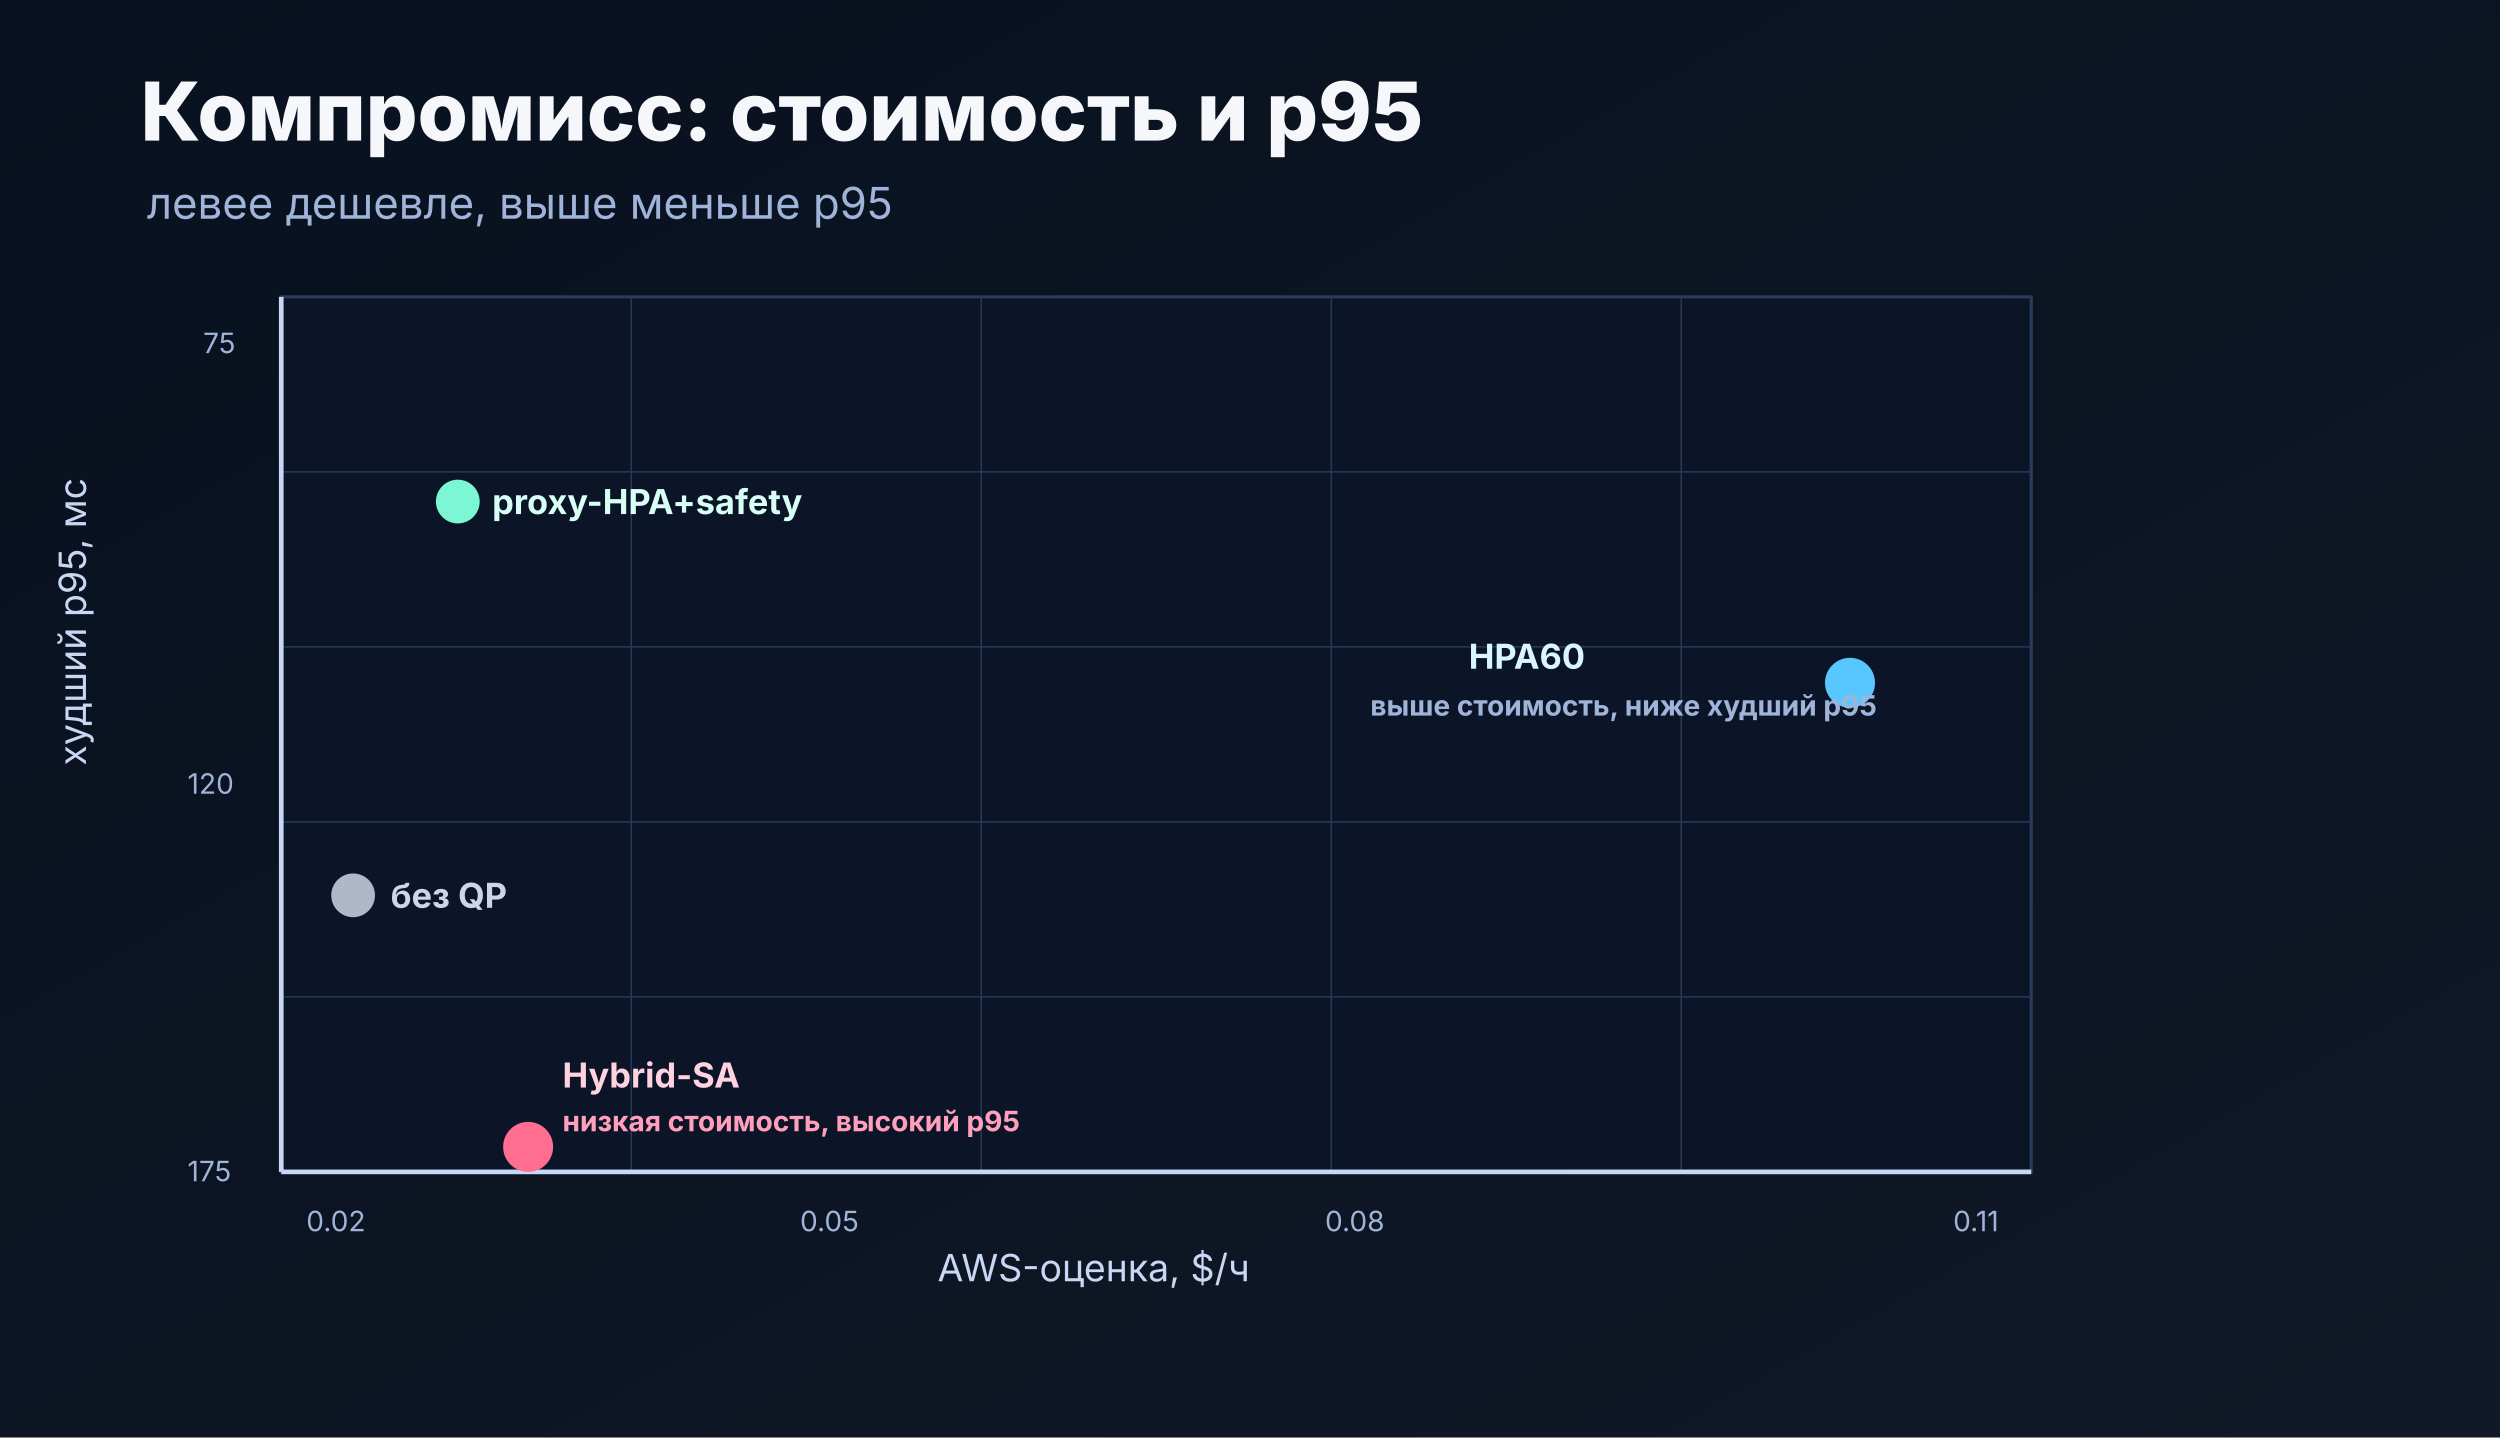
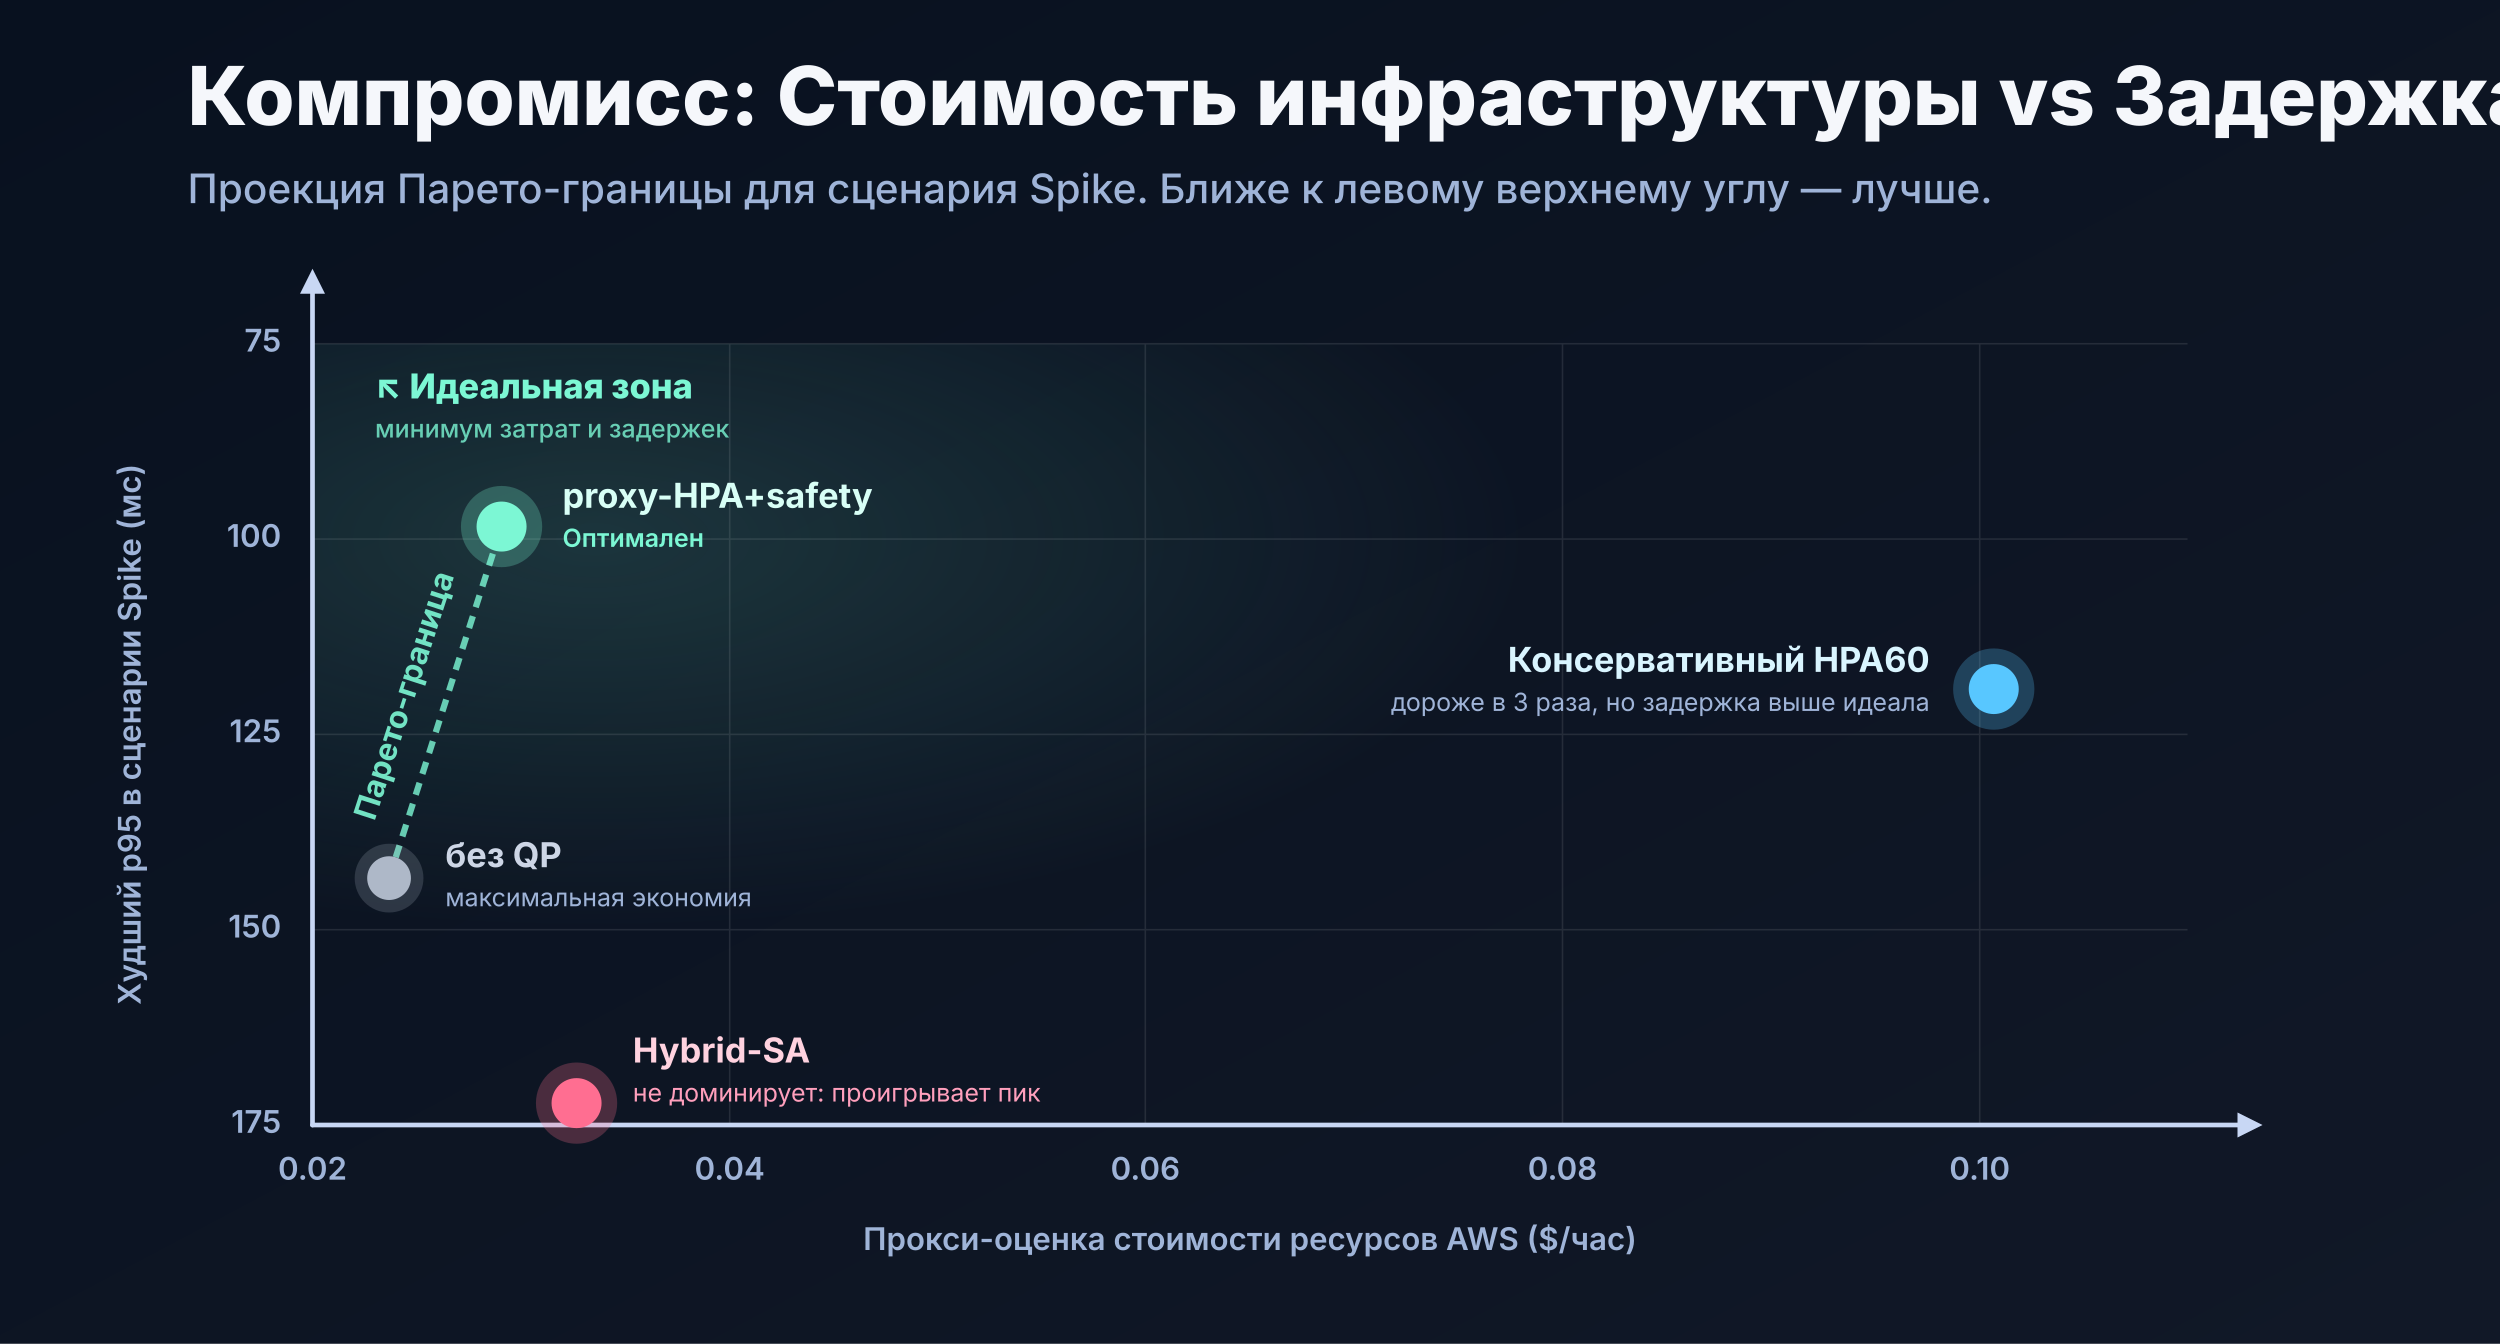
- <svg xmlns="http://www.w3.org/2000/svg" width="1600" height="920" viewBox="0 0 1600 920" role="img" aria-labelledby="title desc">
+ <svg xmlns="http://www.w3.org/2000/svg" width="1600" height="860" viewBox="0 0 1600 860" role="img" aria-labelledby="title desc">
  <defs>
    <linearGradient id="bg" x1="0" y1="0" x2="1" y2="1">
-       <stop offset="0" stop-color="#08111f" />
+       <stop offset="0" stop-color="#08111F" />
      <stop offset="1" stop-color="#111827" />
    </linearGradient>
+     <radialGradient id="ideal-zone" cx="15%" cy="25%" r="50%">
+       <stop offset="0%" stop-color="#7CF7D4" stop-opacity="0.15" />
+       <stop offset="100%" stop-color="#7CF7D4" stop-opacity="0" />
+     </radialGradient>
  </defs>
-   <rect width="1600" height="920" fill="url(#bg)" />
-   <text x="90" y="90" fill="#f5f7fb" font-family="Inter,Arial,sans-serif" font-size="52" font-weight="800">Компромисс: стоимость и p95</text>
-   <text x="94" y="140" fill="#9fb4d8" font-family="Inter,Arial,sans-serif" font-size="28">левее дешевле, выше меньше p95</text>
-   <g transform="translate(180 190)" font-family="Inter,Arial,sans-serif">
-     <rect x="0" y="0" width="1120" height="560" fill="#0b1527" stroke="#2a3b5c" stroke-width="2" />
-     <g stroke="#263856" stroke-width="1">
-       <path d="M0 112H1120M0 224H1120M0 336H1120M0 448H1120" />
-       <path d="M224 0V560M448 0V560M672 0V560M896 0V560" />
+   <rect width="1600" height="860" fill="url(#bg)" />
+   <rect x="200" y="220" width="1200" height="500" fill="url(#ideal-zone)" />
+   <text x="120" y="80" fill="#F5F7FB" font-family="Inter,Arial,sans-serif" font-size="52" font-weight="800">Компромисс: Стоимость инфраструктуры vs Задержка</text>
+   <text x="120" y="130" fill="#9FB4D8" font-family="Inter,Arial,sans-serif" font-size="26" font-weight="500">Проекция Парето-границы для сценария Spike. Ближе к левому верхнему углу — лучше.</text>
+   <g opacity="0.1" stroke="#ffffff" stroke-width="1">
+     <path d="M 200 720 H 1400" />
+     <path d="M 200 595 H 1400" />
+     <path d="M 200 470 H 1400" />
+     <path d="M 200 345 H 1400" />
+     <path d="M 200 220 H 1400" />
+     <path d="M 200 220 V 720" />
+     <path d="M 467 220 V 720" />
+     <path d="M 733 220 V 720" />
+     <path d="M 1000 220 V 720" />
+     <path d="M 1267 220 V 720" />
+   </g>
+   <path d="M 200 720 H 1440" stroke="#C8D7F4" stroke-width="3" stroke-linecap="round" />
+   <path d="M 200 720 V 180" stroke="#C8D7F4" stroke-width="3" stroke-linecap="round" />
+   <polygon points="1432,712 1448,720 1432,728" fill="#C8D7F4" />
+   <polygon points="192,188 200,172 208,188" fill="#C8D7F4" />
+   <g font-family="Inter,Arial,sans-serif" font-size="20" fill="#9FB4D8" font-weight="600">
+     <text x="800" y="800" text-anchor="middle">Прокси-оценка стоимости ресурсов AWS ($/час)</text>
+     <text transform="translate(70, 470) rotate(-90)" x="0" y="20" text-anchor="middle">Худший p95 в сценарии Spike (мс)</text>
+     <text x="200" y="755" text-anchor="middle">0.02</text>
+     <text x="467" y="755" text-anchor="middle">0.04</text>
+     <text x="733" y="755" text-anchor="middle">0.06</text>
+     <text x="1000" y="755" text-anchor="middle">0.08</text>
+     <text x="1267" y="755" text-anchor="middle">0.10</text>
+     <text x="180" y="725" text-anchor="end">175</text>
+     <text x="180" y="600" text-anchor="end">150</text>
+     <text x="180" y="475" text-anchor="end">125</text>
+     <text x="180" y="350" text-anchor="end">100</text>
+     <text x="180" y="225" text-anchor="end">75</text>
+   </g>
+   <g font-family="Inter,Arial,sans-serif">
+     <text x="240" y="255" fill="#7CF7D4" font-size="22" font-weight="800">↖ Идеальная зона</text>
+     <text x="240" y="280" fill="#7CF7D4" font-size="16" font-weight="500" opacity="0.8">минимум затрат и задержек</text>
+     <path d="M 249 562 L 321 337" fill="none" stroke="#7CF7D4" stroke-width="4" stroke-dasharray="8 6" opacity="0.8" />
+     <g transform="translate(240, 460) rotate(-72)">
+       <text x="20" y="20" text-anchor="middle" fill="#7CF7D4" font-size="20" font-weight="700" opacity="0.9">Парето-граница</text>
    </g>
-     <line x1="0" y1="560" x2="1120" y2="560" stroke="#c8d7f4" stroke-width="3" />
-     <line x1="0" y1="560" x2="0" y2="0" stroke="#c8d7f4" stroke-width="3" />
-     <text x="420" y="630" fill="#c8d7f4" font-size="24">AWS-оценка, $/ч</text>
-     <text x="-125" y="300" fill="#c8d7f4" font-size="24" transform="rotate(-90 -125 300)">худший p95, мс</text>
-     <g font-size="22" font-weight="700">
-       <circle cx="46" cy="383" r="14" fill="#aeb8c8" />
-       <text x="70" y="391" fill="#cdd6e6">без QP</text>
-       <circle cx="113" cy="131" r="14" fill="#7cf7d4" />
-       <text x="135" y="139" fill="#d8fff6">proxy-HPA+safety</text>
-       <circle cx="158" cy="544" r="16" fill="#ff6e91" />
-       <text x="180" y="506" fill="#ffd2df">Hybrid-SA</text>
-       <text x="180" y="534" fill="#ff9fbc" font-size="18">низкая стоимость, высокий p95</text>
-       <circle cx="1004" cy="247" r="16" fill="#58c7ff" />
-       <text x="760" y="238" fill="#d9f5ff">HPA60</text>
-       <text x="697" y="268" fill="#9fb4d8" font-size="18">выше стоимость, ниже худший p95</text>
-     </g>
-     <text x="16" y="598" fill="#9fb4d8" font-size="18">0.02</text>
-     <text x="332" y="598" fill="#9fb4d8" font-size="18">0.05</text>
-     <text x="668" y="598" fill="#9fb4d8" font-size="18">0.08</text>
-     <text x="1070" y="598" fill="#9fb4d8" font-size="18">0.11</text>
-     <text x="-60" y="566" fill="#9fb4d8" font-size="18">175</text>
-     <text x="-60" y="318" fill="#9fb4d8" font-size="18">120</text>
-     <text x="-50" y="36" fill="#9fb4d8" font-size="18">75</text>
+     <circle cx="249" cy="562" r="14" fill="#AEB8C8" />
+     <circle cx="249" cy="562" r="22" fill="#AEB8C8" opacity="0.2" />
+     <text x="285" y="555" fill="#CDD6E6" font-size="22" font-weight="700">без QP</text>
+     <text x="285" y="580" fill="#9FB4D8" font-size="16">максимальная экономия</text>
+     <circle cx="321" cy="337" r="16" fill="#7CF7D4" />
+     <circle cx="321" cy="337" r="26" fill="#7CF7D4" opacity="0.25" />
+     <text x="360" y="325" fill="#D8FFF6" font-size="22" font-weight="700">proxy-HPA+safety</text>
+     <text x="360" y="350" fill="#7CF7D4" font-size="16" font-weight="600">Оптимален</text>
+     <circle cx="369" cy="706" r="16" fill="#FF6E91" />
+     <circle cx="369" cy="706" r="26" fill="#FF6E91" opacity="0.25" />
+     <text x="405" y="680" fill="#FFD2DF" font-size="22" font-weight="700">Hybrid-SA</text>
+     <text x="405" y="705" fill="#FF9FBC" font-size="16">не доминирует: проигрывает пик</text>
+     <circle cx="1276" cy="441" r="16" fill="#58C7FF" />
+     <circle cx="1276" cy="441" r="26" fill="#58C7FF" opacity="0.25" />
+     <text x="1235" y="430" text-anchor="end" fill="#D9F5FF" font-size="22" font-weight="700">Консервативный HPA60</text>
+     <text x="1235" y="455" text-anchor="end" fill="#9FB4D8" font-size="16">дороже в 3 раза, но задержка выше идеала</text>
  </g>
</svg>
